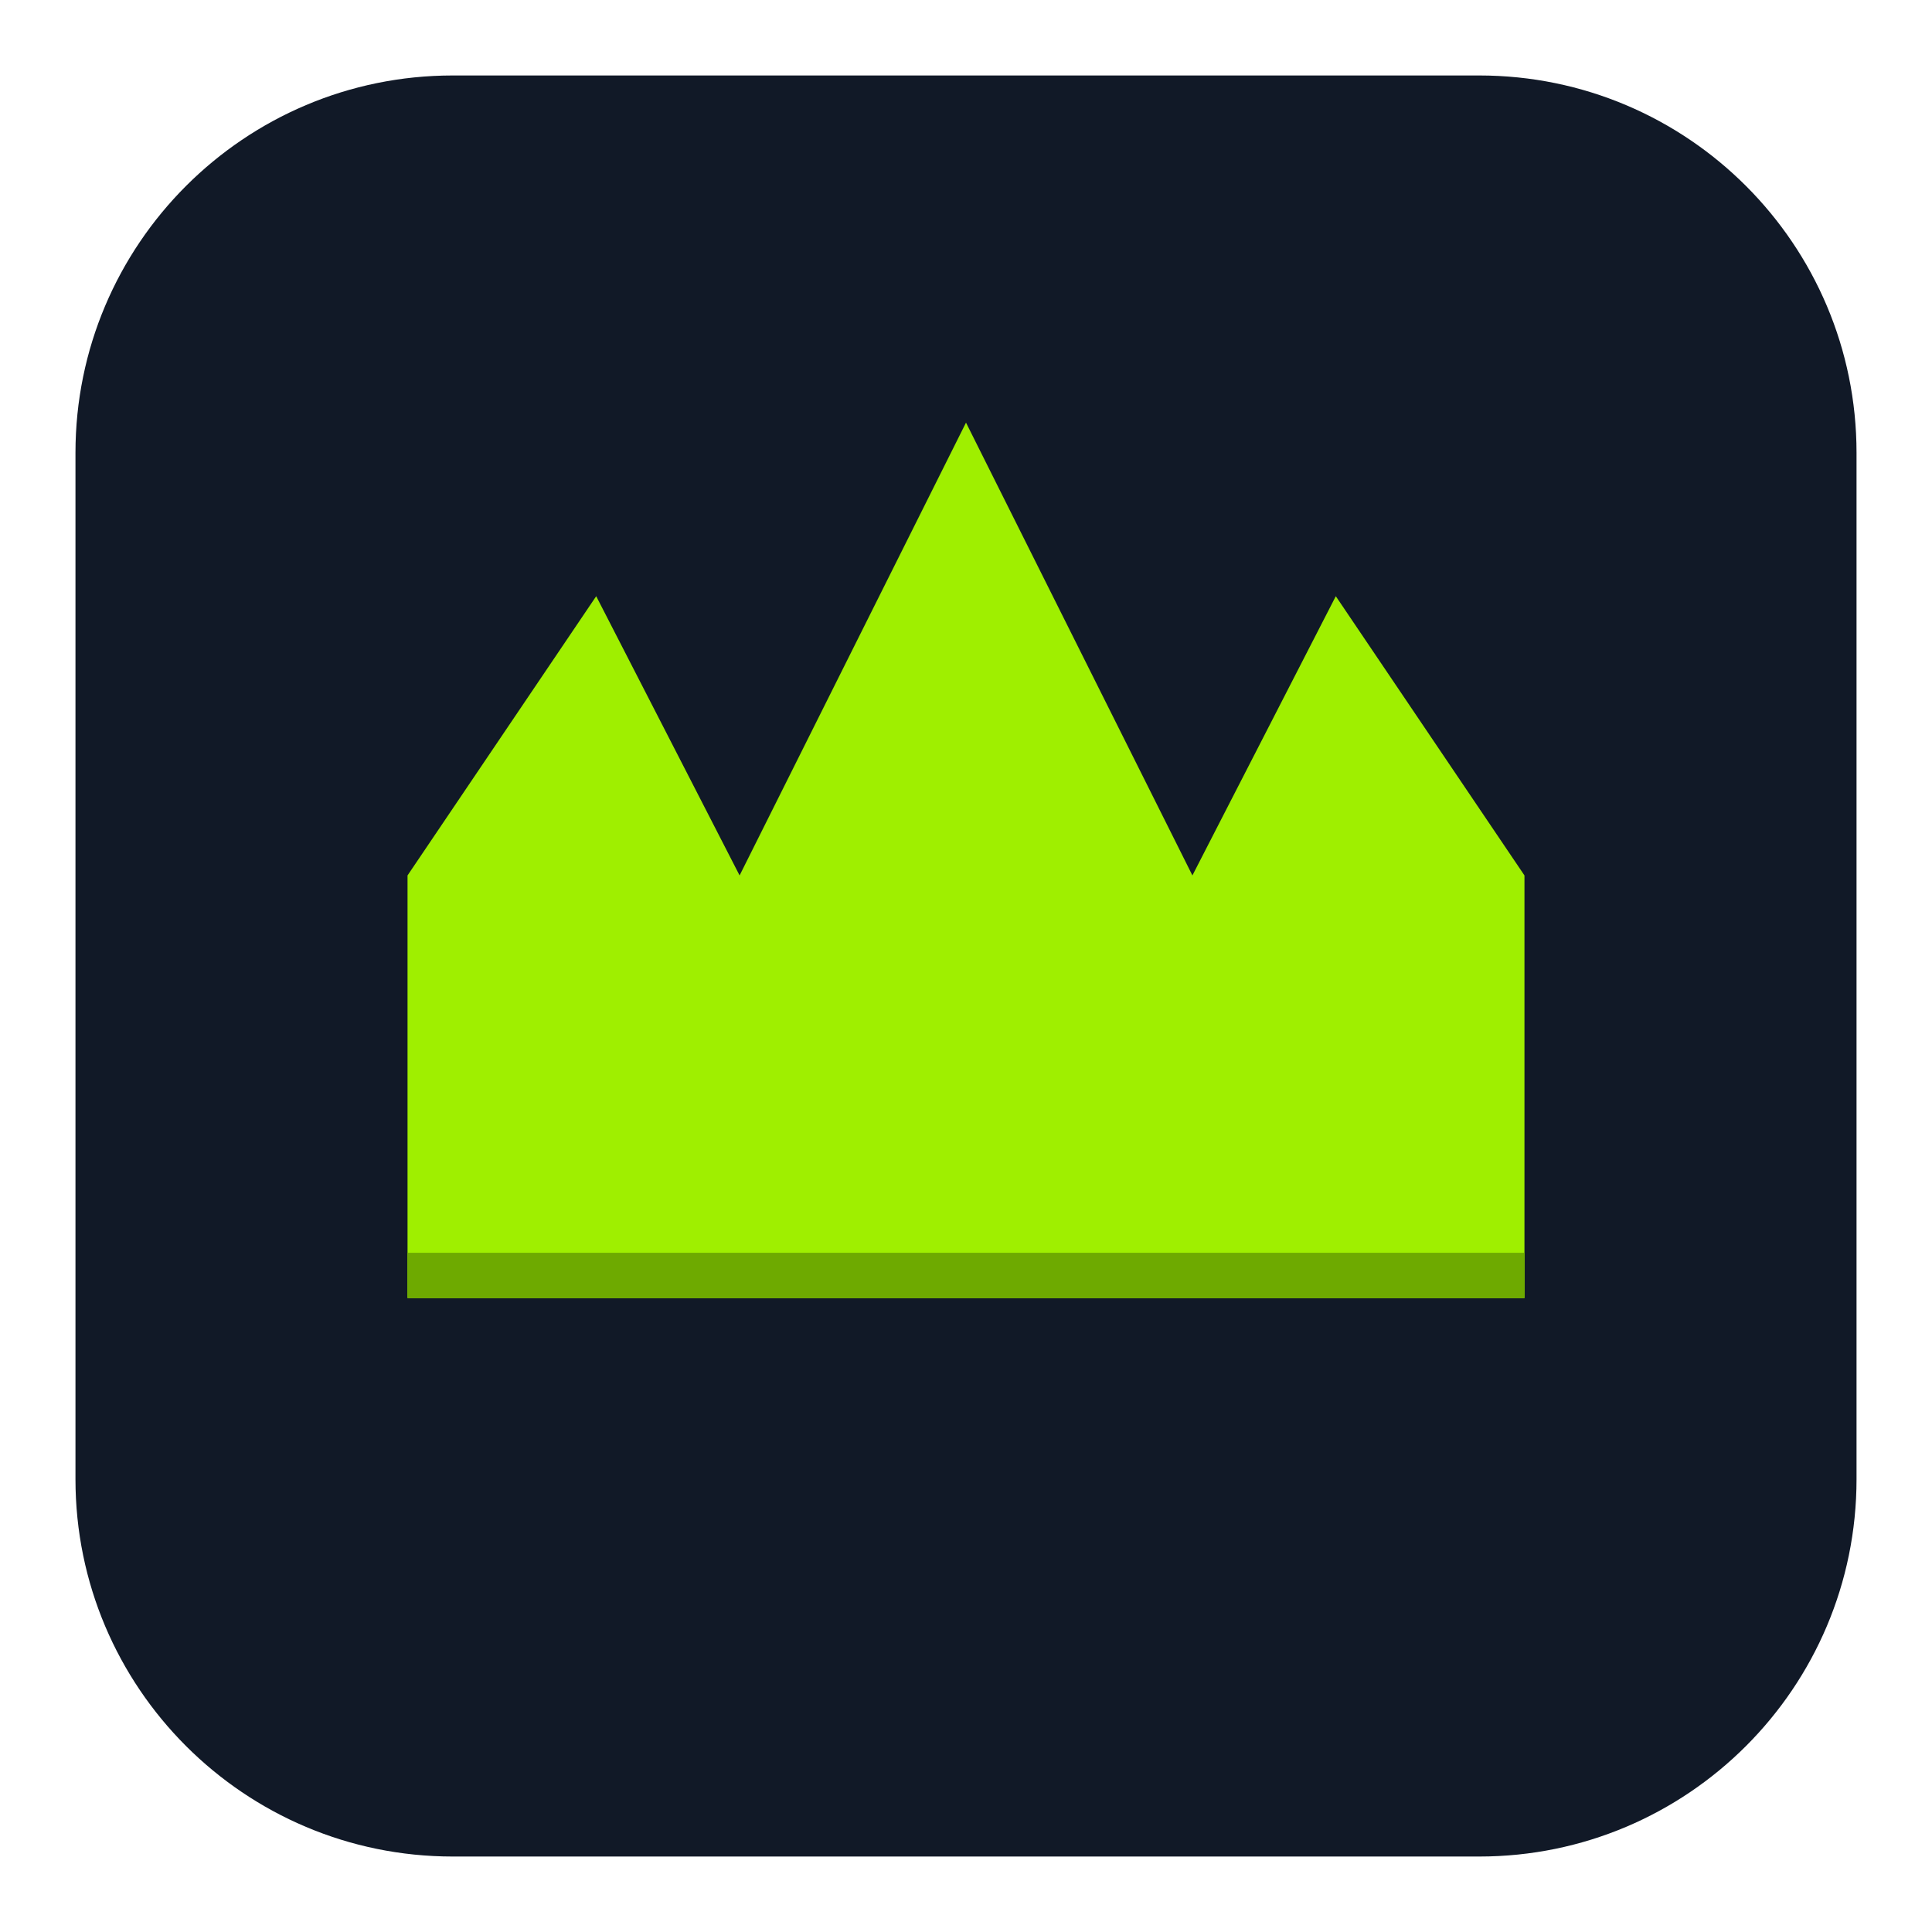
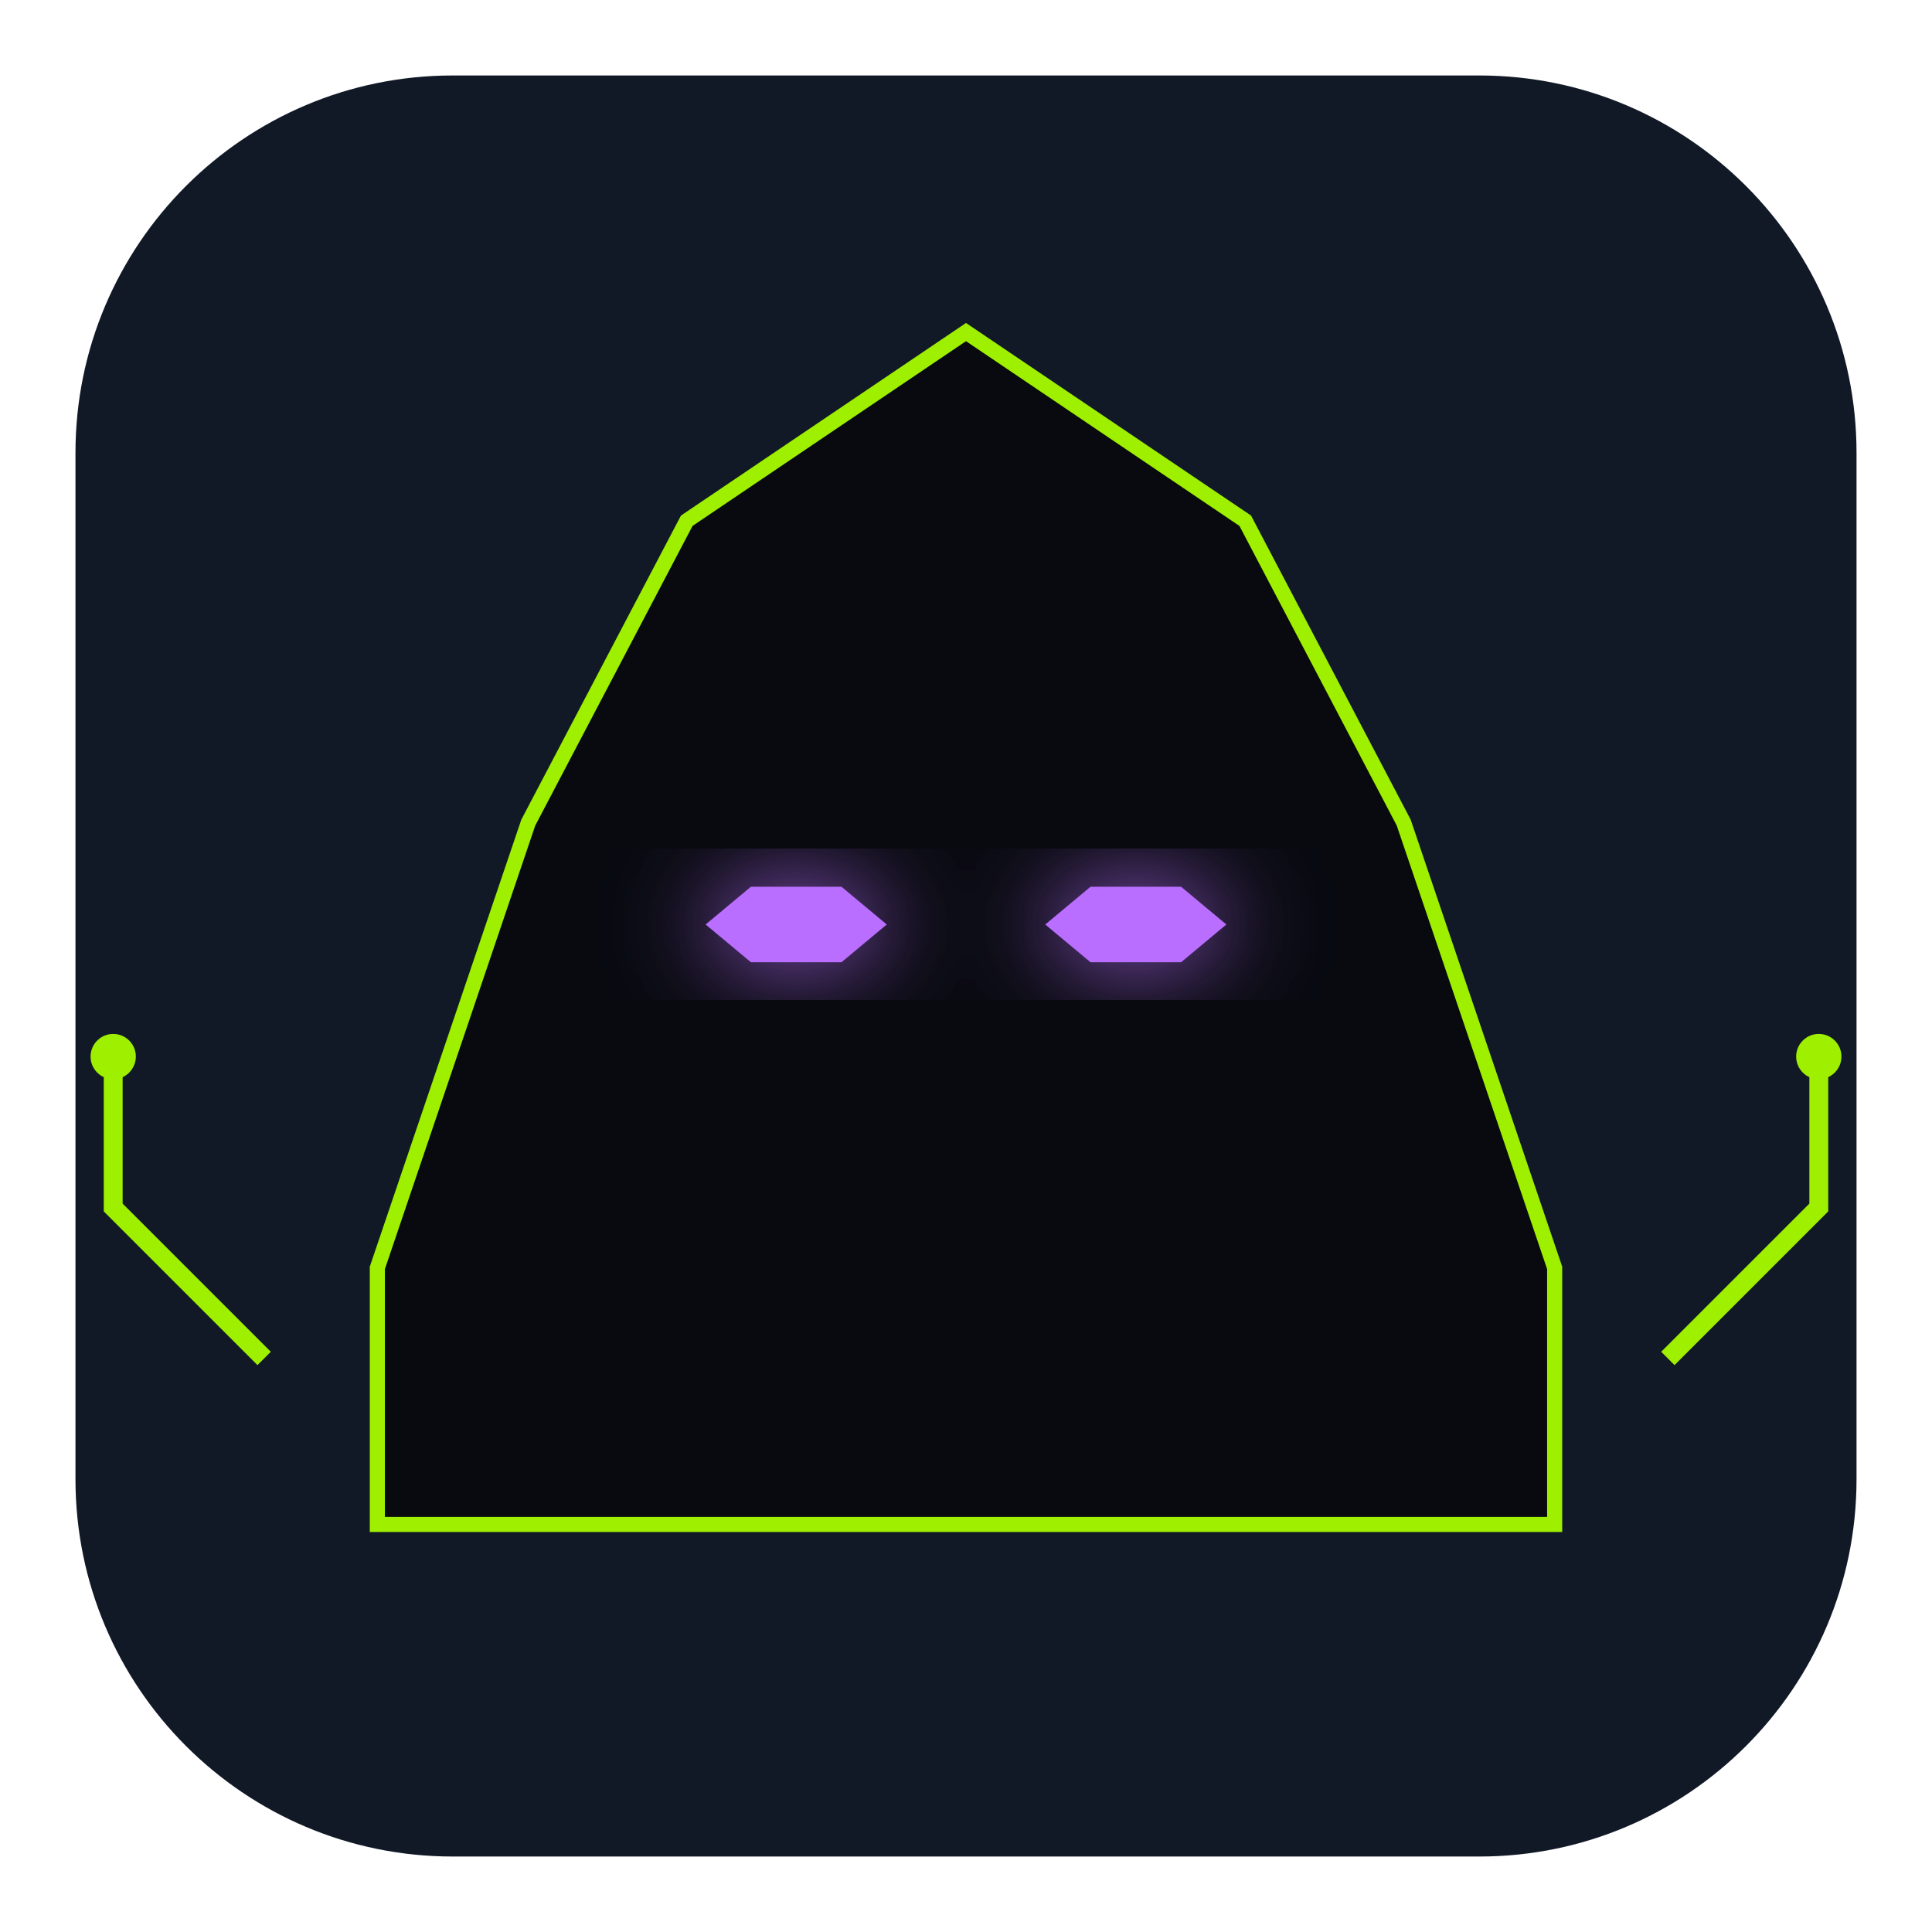
<svg xmlns="http://www.w3.org/2000/svg" viewBox="0 0 512 512">
+   <defs>
+     <filter id="glow" x="-50%" y="-50%" width="200%" height="200%">
+       <feGaussianBlur stdDeviation="14" result="blur" />
+       <feMerge>
+         <feMergeNode in="blur" />
+         <feMergeNode in="SourceGraphic" />
+       </feMerge>
+     </filter>
+   </defs>
  <rect x="20" y="20" width="472" height="472" rx="100" fill="#111927" />
-   <polygon points="108,232 158,158 196,232 256,112 316,232 354,158 404,232 404,344 108,344" fill="#9fef00" />
-   <rect x="108" y="332" width="296" height="12" fill="#6eaa00" />
+   <g stroke="#9fef00" stroke-width="5" fill="none">
+     <path d="M70,360 L30,320 L30,280" />
+     <path d="M442,360 L482,320 L482,280" />
+   </g>
+   <circle cx="30" cy="280" r="6" fill="#9fef00" />
+   <circle cx="482" cy="280" r="6" fill="#9fef00" />
+   <polygon points="256,88 330,138 372,218 412,336 412,404 100,404 100,336 140,218 182,138" fill="#080a10" stroke="#9fef00" stroke-width="4" />
+   <g filter="url(#glow)">
+     <polygon points="187,245 199,235 223,235 235,245 223,255 199,255" fill="#ba6eff" />
+     <polygon points="277,245 289,235 313,235 325,245 313,255 289,255" fill="#ba6eff" />
+   </g>
</svg>
